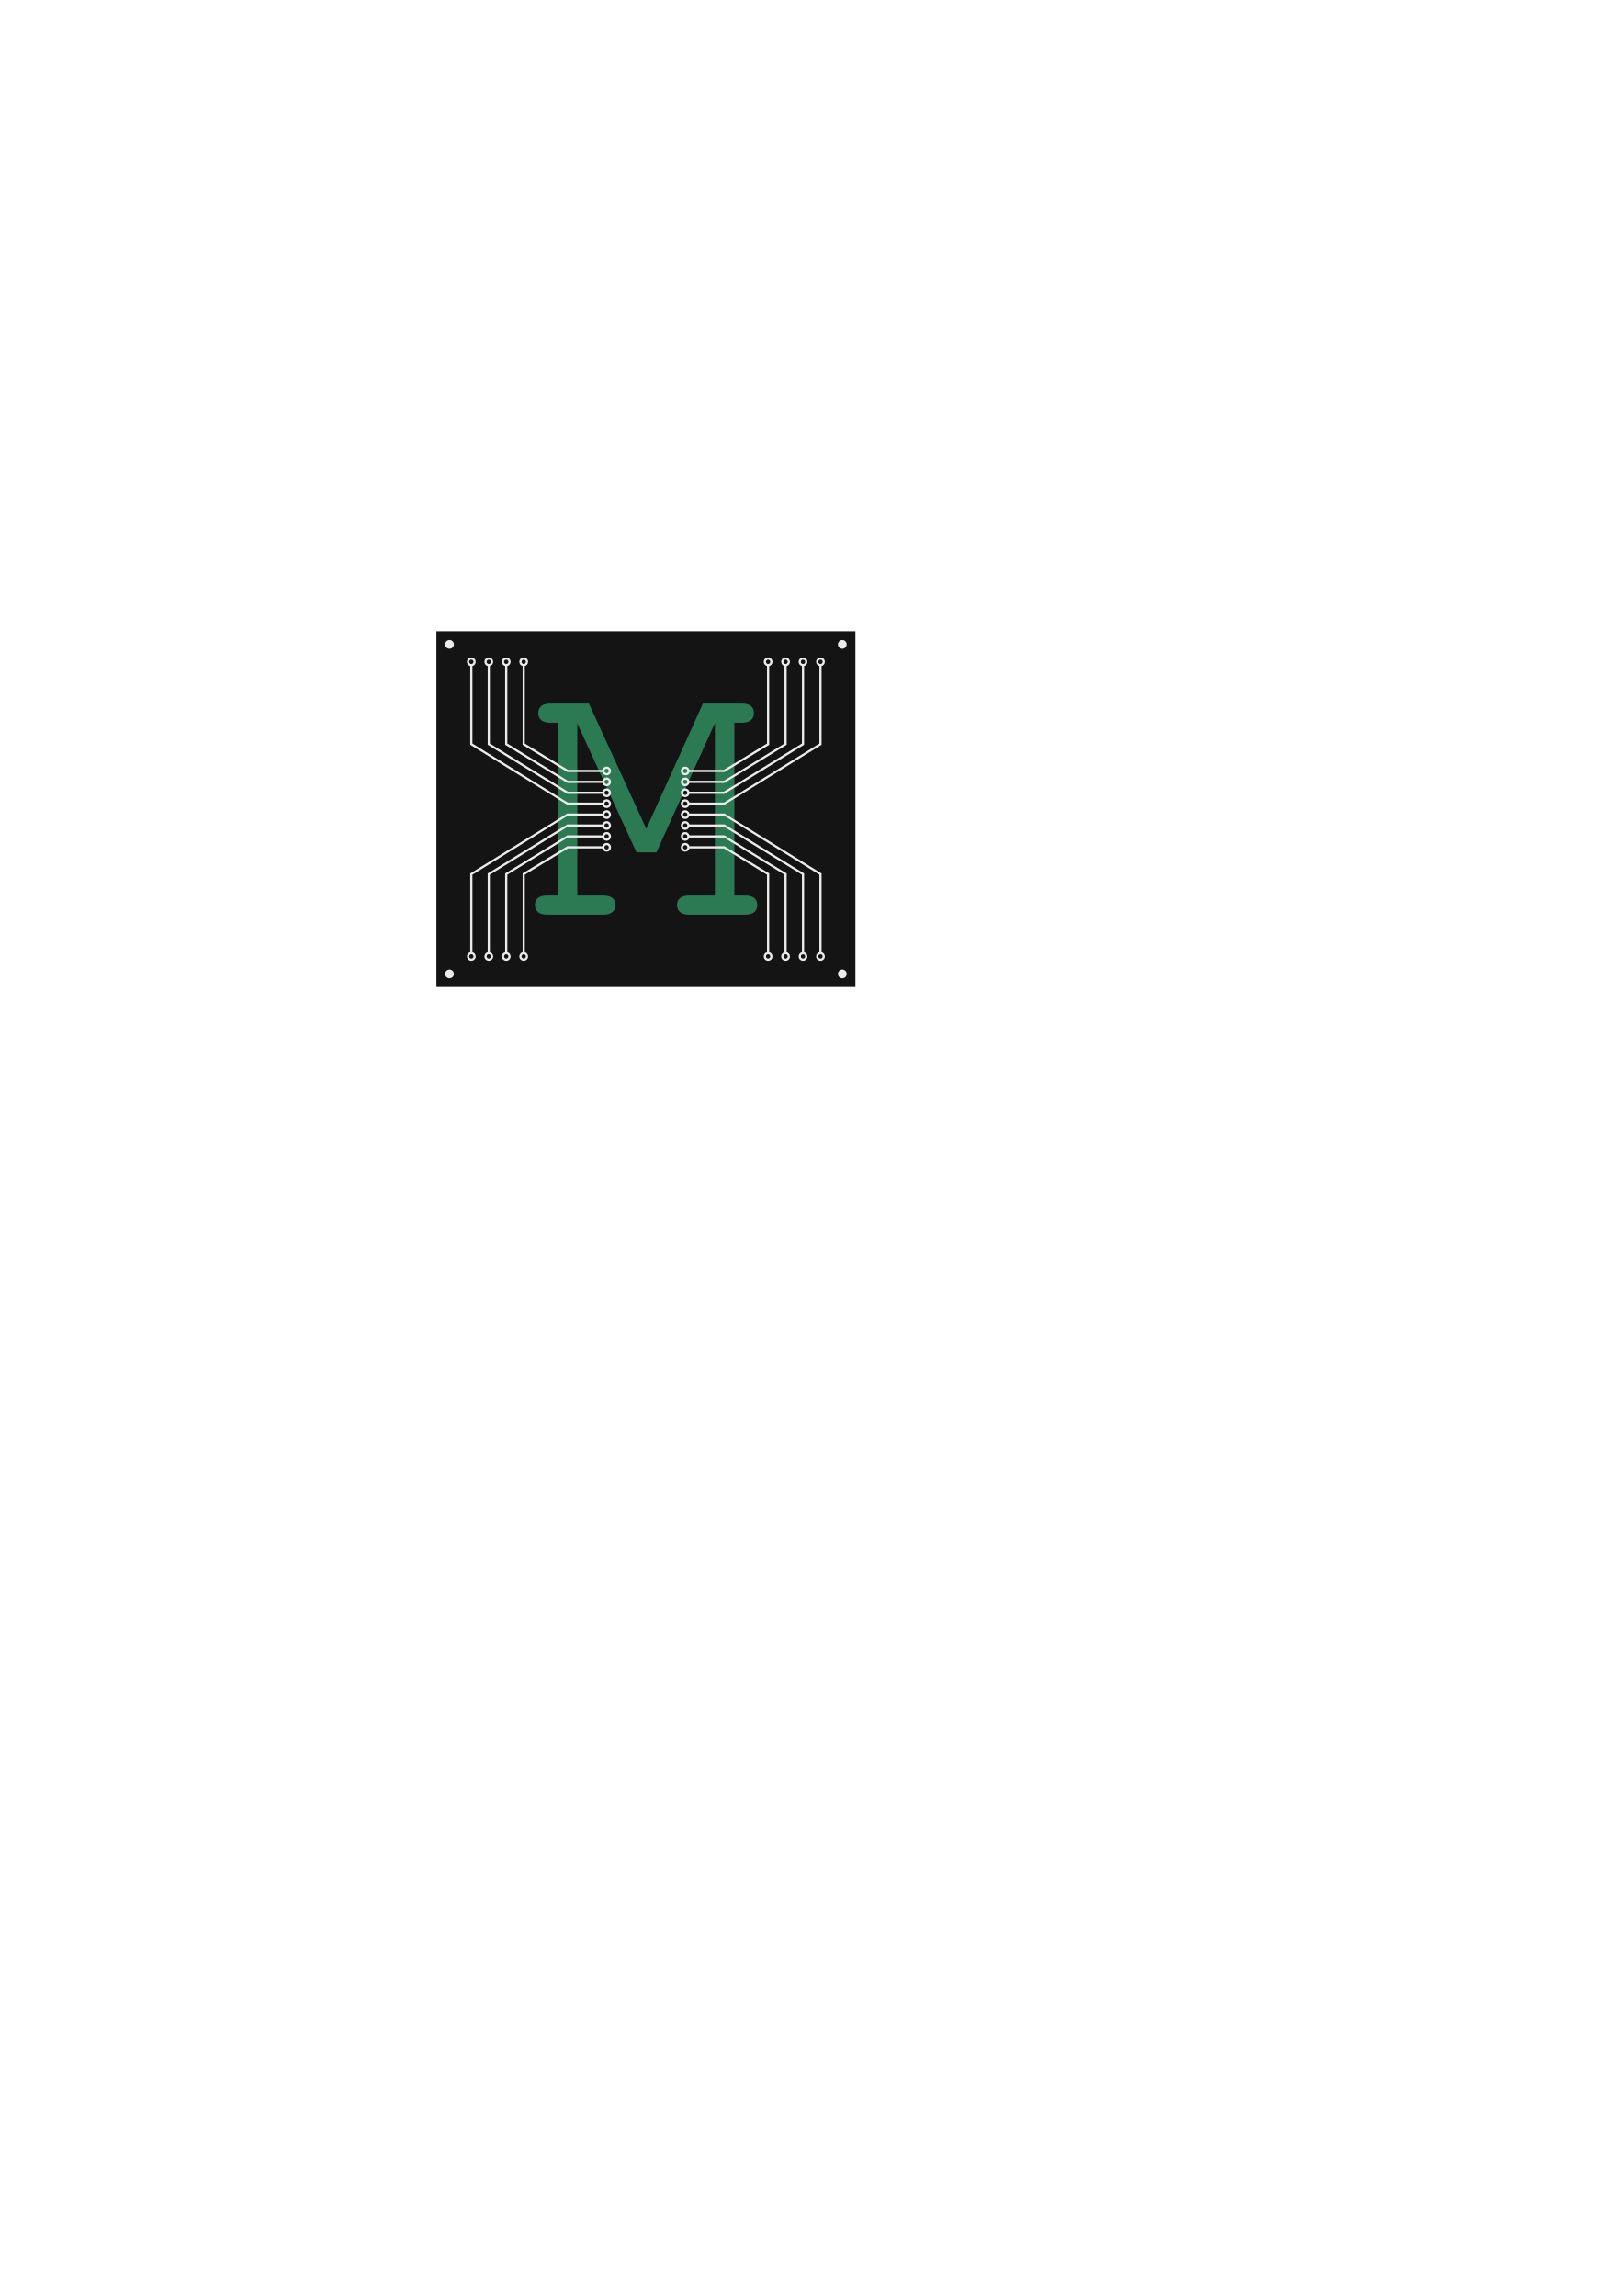
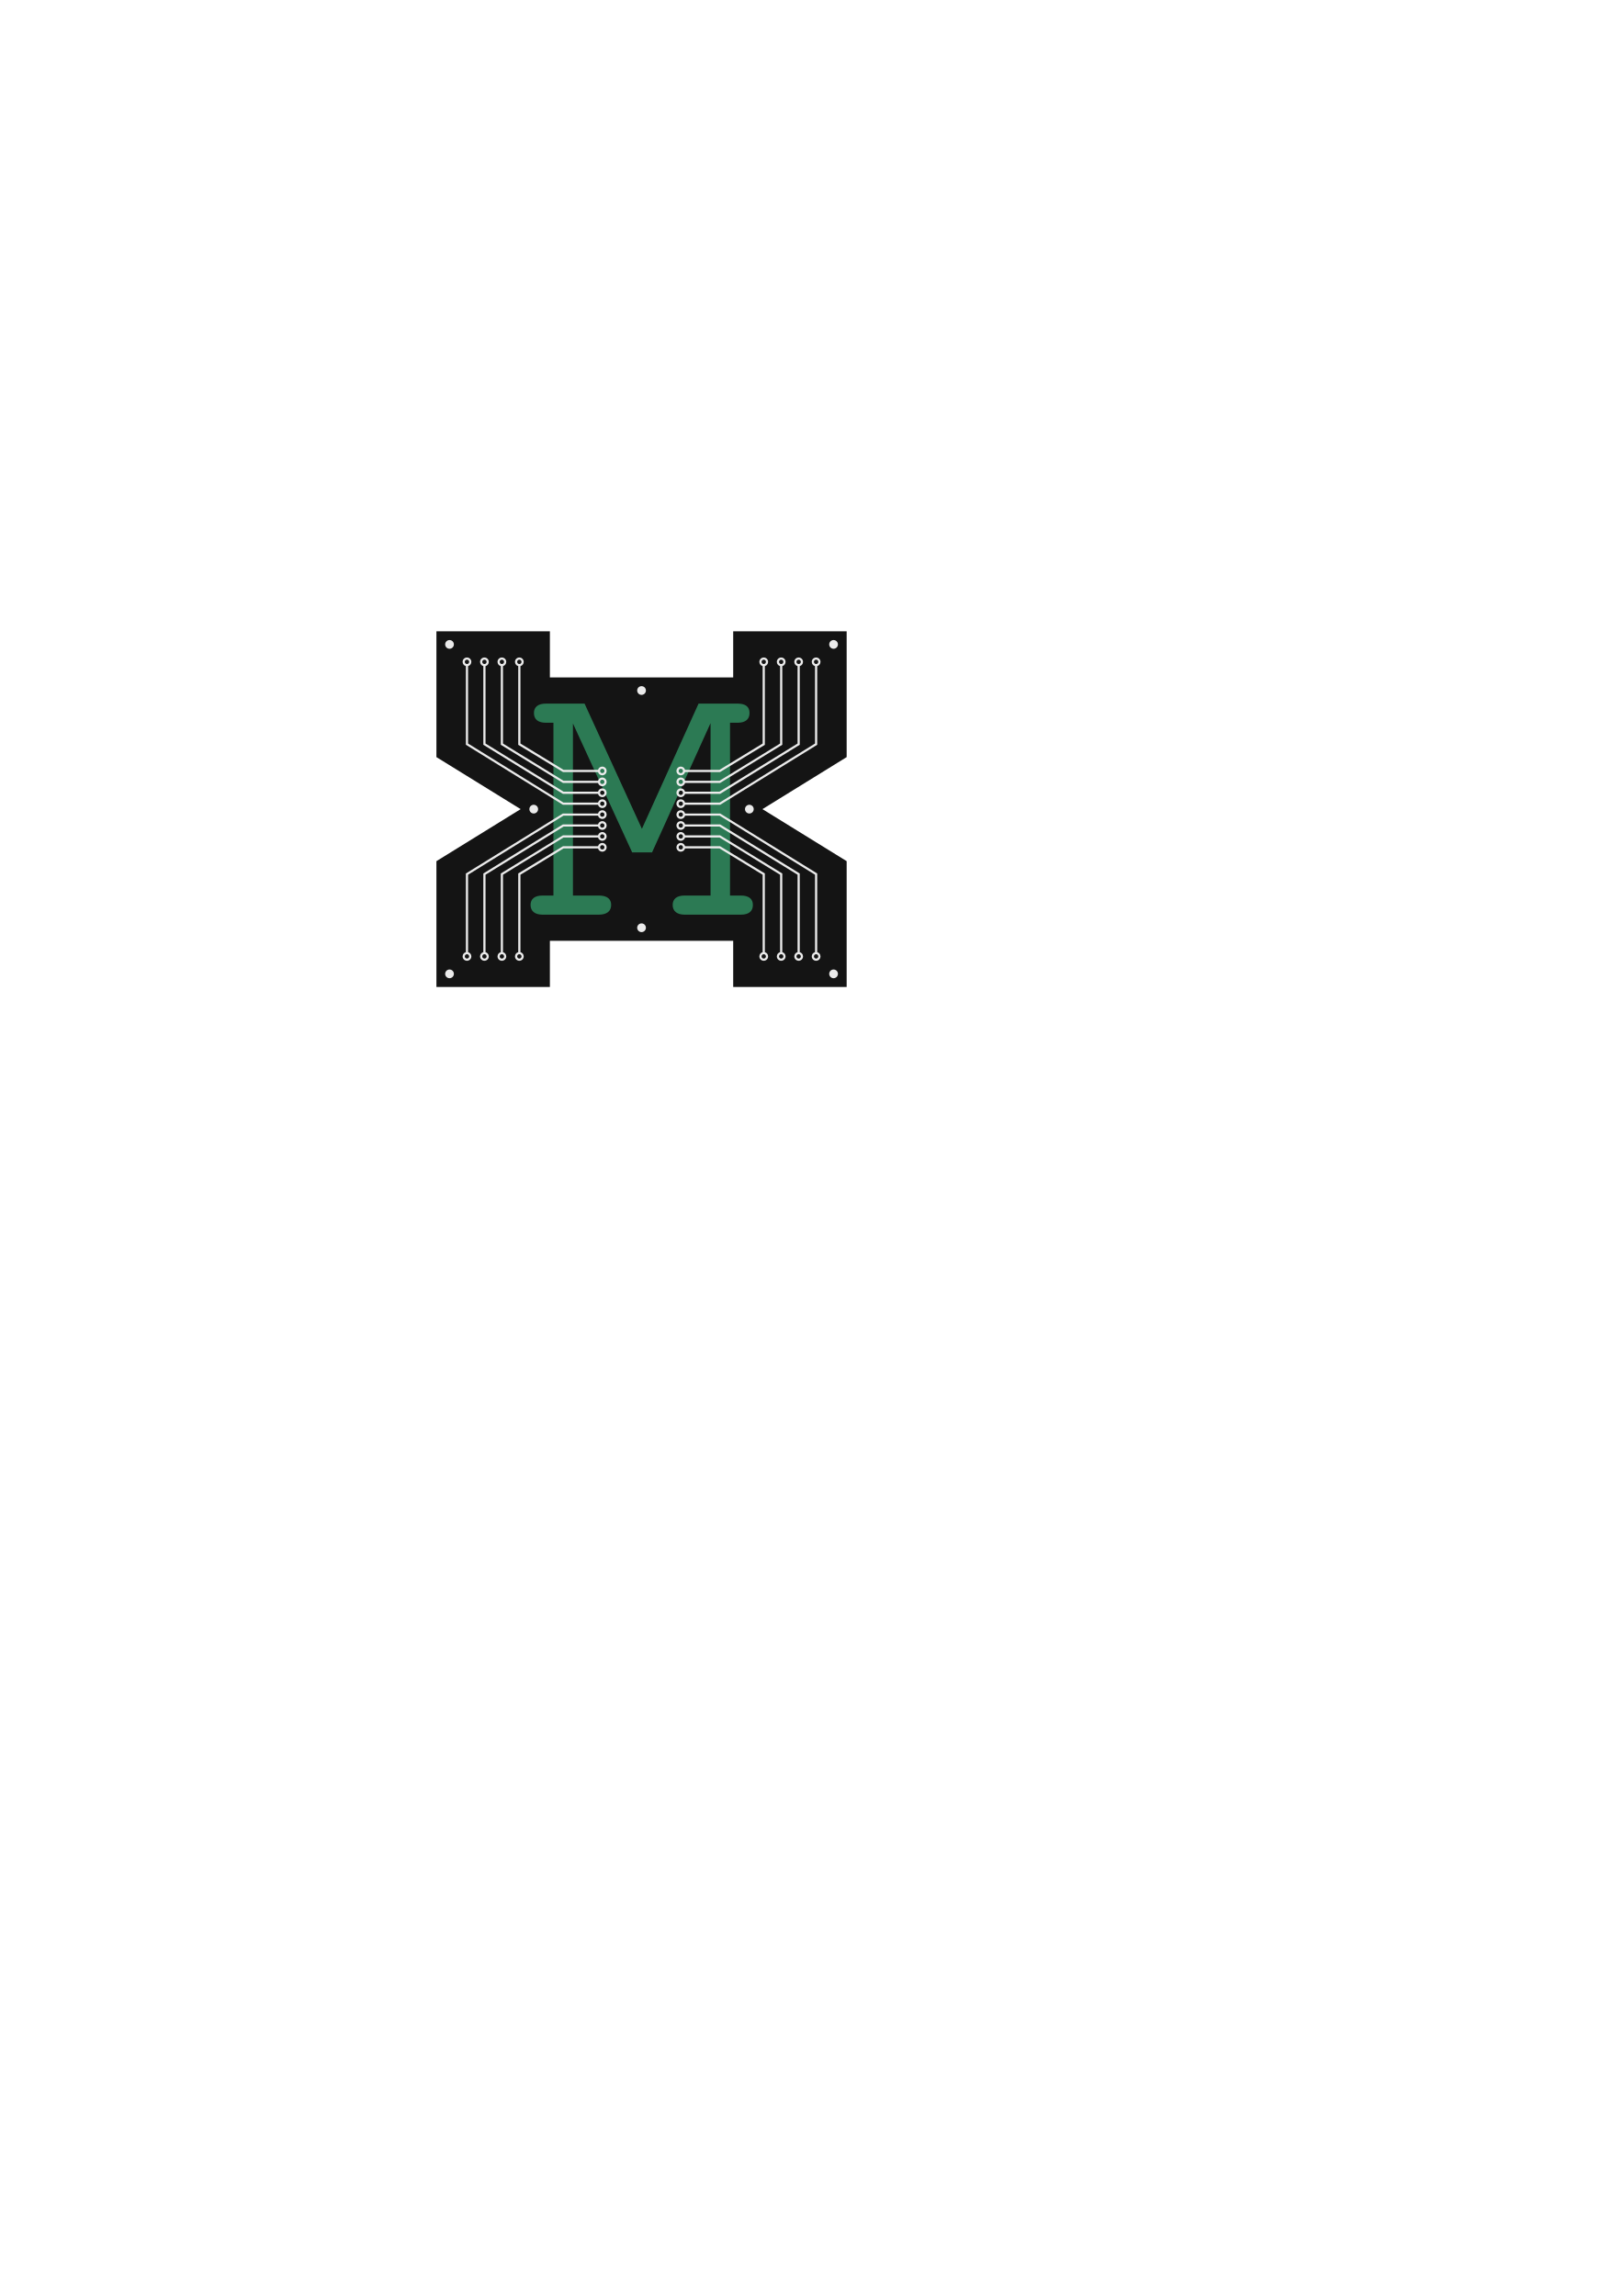
<svg xmlns="http://www.w3.org/2000/svg" width="744.094" height="1052.362" id="svg2" version="1.1">
  <defs id="defs4">
    </defs>
  <g id="layer1">
-     <g id="g3782">
-       <rect y="289.362" x="200" height="163" width="192" id="rect2824" style="fill:#141414;fill-opacity:1;stroke:none" />
-       <text id="text2816" y="419.23" x="244.11" style="font-size:171.821px;font-style:normal;font-variant:normal;font-weight:normal;font-stretch:normal;fill:#2c7a54;fill-opacity:1;stroke:none;font-family:Monospace;-inkscape-font-specification:Monospace" xml:space="preserve">
-         <tspan style="font-style:normal;font-variant:normal;font-weight:normal;font-stretch:normal;fill:#2c7a54;fill-opacity:1;font-family:Nimbus Mono L;-inkscape-font-specification:Nimbus Mono L" y="419.23" x="244.11" id="tspan2818">M</tspan>
+     <g id="g3891">
+       <path id="rect2824" d="m 200,289.362 0,57.656 38.594,23.844 L 200,394.706 l 0,57.656 52,0 0,-21.156 84,0 0,21.156 52,0 0,-57.656 L 349.406,370.862 388,347.018 l 0,-57.656 -52,0 0,21.125 -84,0 0,-21.125 -52,0 z" style="fill:#141414;fill-opacity:1;stroke:none" />
+       <text id="text2816" y="419.23" x="242.11" style="font-size:171.821px;font-style:normal;font-variant:normal;font-weight:normal;font-stretch:normal;fill:#2c7a54;fill-opacity:1;stroke:none;font-family:Monospace;-inkscape-font-specification:Monospace" xml:space="preserve">
+         <tspan style="font-style:normal;font-variant:normal;font-weight:normal;font-stretch:normal;fill:#2c7a54;fill-opacity:1;font-family:Nimbus Mono L;-inkscape-font-specification:Nimbus Mono L" y="419.23" x="242.11" id="tspan2818">M</tspan>
      </text>
-       <g id="g4871">
+       <g transform="translate(-2,0)" id="g4871">
        <path style="fill:#ebebeb;fill-opacity:1;stroke:none" d="m 278,386.362 c -0.932,0 -1.716,0.637 -1.938,1.5 l -14.125,0 -1.938,0 -20.5,12.469 0,0.031 0,36.062 c -0.863,0.222 -1.5,1.006 -1.5,1.938 0,1.105 0.895,2 2,2 1.105,0 2,-0.895 2,-2 0,-0.932 -0.637,-1.716 -1.5,-1.938 l 0,-35.5 19.781,-12.062 15.781,0 c 0.222,0.863 1.006,1.5 1.938,1.5 1.105,0 2,-0.895 2,-2 0,-1.105 -0.895,-2 -2,-2 z m 0,1 c 0.552,0 1,0.448 1,1 0,0.552 -0.448,1 -1,1 -0.552,0 -1,-0.448 -1,-1 0,-0.552 0.448,-1 1,-1 z m -38,50 c 0.552,0 1,0.448 1,1 0,0.552 -0.448,1 -1,1 -0.552,0 -1,-0.448 -1,-1 0,-0.552 0.448,-1 1,-1 z" id="rect3704-0-8" />
        <path style="fill:#ebebeb;fill-opacity:1;stroke:none" d="m 278,371.362 c -0.932,0 -1.716,0.637 -1.938,1.5 l -14.219,0 -1.844,0 -0.031,0 -44.469,27.5 0,36.062 c -0.863,0.222 -1.5,1.006 -1.5,1.938 0,1.105 0.895,2 2,2 1.105,0 2,-0.895 2,-2 0,-0.932 -0.637,-1.716 -1.5,-1.938 l 0,-35.5 43.719,-27.062 15.844,0 c 0.222,0.863 1.006,1.5 1.938,1.5 1.105,0 2,-0.895 2,-2 0,-1.105 -0.895,-2 -2,-2 z m 0,1 c 0.552,0 1,0.448 1,1 0,0.552 -0.448,1 -1,1 -0.552,0 -1,-0.448 -1,-1 0,-0.552 0.448,-1 1,-1 z m -62,65 c 0.552,0 1,0.448 1,1 0,0.552 -0.448,1 -1,1 -0.552,0 -1,-0.448 -1,-1 0,-0.552 0.448,-1 1,-1 z" id="rect3704-0" />
        <path style="fill:#ebebeb;fill-opacity:1;stroke:none" d="m 278,376.362 c -0.932,0 -1.716,0.637 -1.938,1.5 l -14.156,0 -1.906,0 -0.031,0 -36.469,22.5 0,36.062 c -0.863,0.222 -1.5,1.006 -1.5,1.938 0,1.105 0.895,2 2,2 1.105,0 2,-0.895 2,-2 0,-0.932 -0.637,-1.716 -1.5,-1.938 l 0,-35.5 35.781,-22.062 15.781,0 c 0.222,0.863 1.006,1.5 1.938,1.5 1.105,0 2,-0.895 2,-2 0,-1.105 -0.895,-2 -2,-2 z m 0,1 c 0.552,0 1,0.448 1,1 0,0.552 -0.448,1 -1,1 -0.552,0 -1,-0.448 -1,-1 0,-0.552 0.448,-1 1,-1 z m -54,60 c 0.552,0 1,0.448 1,1 0,0.552 -0.448,1 -1,1 -0.552,0 -1,-0.448 -1,-1 0,-0.552 0.448,-1 1,-1 z" id="rect3704-0-3" />
        <path style="fill:#ebebeb;fill-opacity:1;stroke:none" d="m 278,381.362 c -0.932,0 -1.716,0.637 -1.938,1.5 l -14.188,0 -1.875,0 -28.5,17.5 0,36.062 c -0.863,0.222 -1.5,1.006 -1.5,1.938 0,1.105 0.895,2 2,2 1.105,0 2,-0.895 2,-2 0,-0.932 -0.637,-1.716 -1.5,-1.938 l 0,-35.5 27.75,-17.062 15.812,0 c 0.222,0.863 1.006,1.5 1.938,1.5 1.105,0 2,-0.895 2,-2 0,-1.105 -0.895,-2 -2,-2 z m 0,1 c 0.552,0 1,0.448 1,1 0,0.552 -0.448,1 -1,1 -0.552,0 -1,-0.448 -1,-1 0,-0.552 0.448,-1 1,-1 z m -46,55 c 0.552,0 1,0.448 1,1 0,0.552 -0.448,1 -1,1 -0.552,0 -1,-0.448 -1,-1 0,-0.552 0.448,-1 1,-1 z" id="rect3704-0-0" />
        <path style="fill:#ebebeb;fill-opacity:1;stroke:none" d="m 278,355.362 c -0.932,0 -1.716,-0.637 -1.938,-1.5 l -14.125,0 -1.938,0 -20.5,-12.469 0,-0.031 0,-36.062 c -0.863,-0.222 -1.5,-1.006 -1.5,-1.938 0,-1.105 0.895,-2 2,-2 1.105,0 2,0.895 2,2 0,0.932 -0.637,1.716 -1.5,1.938 l 0,35.5 19.781,12.062 15.781,0 c 0.222,-0.863 1.006,-1.5 1.938,-1.5 1.105,0 2,0.895 2,2 0,1.105 -0.895,2 -2,2 z m 0,-1 c 0.552,0 1,-0.448 1,-1 0,-0.552 -0.448,-1 -1,-1 -0.552,0 -1,0.448 -1,1 0,0.552 0.448,1 1,1 z m -38,-50 c 0.552,0 1,-0.448 1,-1 0,-0.552 -0.448,-1 -1,-1 -0.552,0 -1,0.448 -1,1 0,0.552 0.448,1 1,1 z" id="rect3704-0-8-2" />
        <path style="fill:#ebebeb;fill-opacity:1;stroke:none" d="m 278,370.362 c -0.932,0 -1.716,-0.637 -1.938,-1.5 l -14.219,0 -1.844,0 -0.031,0 -44.469,-27.5 0,-36.062 c -0.863,-0.222 -1.5,-1.006 -1.5,-1.938 0,-1.105 0.895,-2 2,-2 1.105,0 2,0.895 2,2 0,0.932 -0.637,1.716 -1.5,1.938 l 0,35.5 43.719,27.062 15.844,0 c 0.222,-0.863 1.006,-1.5 1.938,-1.5 1.105,0 2,0.895 2,2 0,1.105 -0.895,2 -2,2 z m 0,-1 c 0.552,0 1,-0.448 1,-1 0,-0.552 -0.448,-1 -1,-1 -0.552,0 -1,0.448 -1,1 0,0.552 0.448,1 1,1 z m -62,-65 c 0.552,0 1,-0.448 1,-1 0,-0.552 -0.448,-1 -1,-1 -0.552,0 -1,0.448 -1,1 0,0.552 0.448,1 1,1 z" id="rect3704-0-03" />
        <path style="fill:#ebebeb;fill-opacity:1;stroke:none" d="m 278,365.362 c -0.932,0 -1.716,-0.637 -1.938,-1.5 l -14.156,0 -1.906,0 -0.031,0 -36.469,-22.5 0,-36.062 c -0.863,-0.222 -1.5,-1.006 -1.5,-1.938 0,-1.105 0.895,-2 2,-2 1.105,0 2,0.895 2,2 0,0.932 -0.637,1.716 -1.5,1.938 l 0,35.5 35.781,22.062 15.781,0 c 0.222,-0.863 1.006,-1.5 1.938,-1.5 1.105,0 2,0.895 2,2 0,1.105 -0.895,2 -2,2 z m 0,-1 c 0.552,0 1,-0.448 1,-1 0,-0.552 -0.448,-1 -1,-1 -0.552,0 -1,0.448 -1,1 0,0.552 0.448,1 1,1 z m -54,-60 c 0.552,0 1,-0.448 1,-1 0,-0.552 -0.448,-1 -1,-1 -0.552,0 -1,0.448 -1,1 0,0.552 0.448,1 1,1 z" id="rect3704-0-3-39" />
        <path style="fill:#ebebeb;fill-opacity:1;stroke:none" d="m 278,360.362 c -0.932,0 -1.716,-0.637 -1.938,-1.5 l -14.188,0 -1.875,0 -28.5,-17.5 0,-36.062 c -0.863,-0.222 -1.5,-1.006 -1.5,-1.938 0,-1.105 0.895,-2 2,-2 1.105,0 2,0.895 2,2 0,0.932 -0.637,1.716 -1.5,1.938 l 0,35.5 27.75,17.062 15.812,0 c 0.222,-0.863 1.006,-1.5 1.938,-1.5 1.105,0 2,0.895 2,2 0,1.105 -0.895,2 -2,2 z m 0,-1 c 0.552,0 1,-0.448 1,-1 0,-0.552 -0.448,-1 -1,-1 -0.552,0 -1,0.448 -1,1 0,0.552 0.448,1 1,1 z m -46,-55 c 0.552,0 1,-0.448 1,-1 0,-0.552 -0.448,-1 -1,-1 -0.552,0 -1,0.448 -1,1 0,0.552 0.448,1 1,1 z" id="rect3704-0-0-2" />
        <path style="fill:#ebebeb;fill-opacity:1;stroke:none" d="m 314,386.362 c 0.932,0 1.716,0.637 1.938,1.5 l 14.125,0 1.938,0 20.5,12.469 0,0.031 0,36.062 c 0.863,0.222 1.5,1.006 1.5,1.938 0,1.105 -0.895,2 -2,2 -1.105,0 -2,-0.895 -2,-2 0,-0.932 0.637,-1.716 1.5,-1.938 l 0,-35.5 -19.781,-12.062 -15.781,0 c -0.222,0.863 -1.006,1.5 -1.938,1.5 -1.105,0 -2,-0.895 -2,-2 0,-1.105 0.895,-2 2,-2 z m 0,1 c -0.552,0 -1,0.448 -1,1 0,0.552 0.448,1 1,1 0.552,0 1,-0.448 1,-1 0,-0.552 -0.448,-1 -1,-1 z m 38,50 c -0.552,0 -1,0.448 -1,1 0,0.552 0.448,1 1,1 0.552,0 1,-0.448 1,-1 0,-0.552 -0.448,-1 -1,-1 z" id="rect3704-0-8-4" />
        <path style="fill:#ebebeb;fill-opacity:1;stroke:none" d="m 314,371.362 c 0.932,0 1.716,0.637 1.938,1.5 l 14.219,0 1.844,0 0.031,0 44.469,27.5 0,36.062 c 0.863,0.222 1.5,1.006 1.5,1.938 0,1.105 -0.895,2 -2,2 -1.105,0 -2,-0.895 -2,-2 0,-0.932 0.637,-1.716 1.5,-1.938 l 0,-35.5 -43.719,-27.062 -15.844,0 c -0.222,0.863 -1.006,1.5 -1.938,1.5 -1.105,0 -2,-0.895 -2,-2 0,-1.105 0.895,-2 2,-2 z m 0,1 c -0.552,0 -1,0.448 -1,1 0,0.552 0.448,1 1,1 0.552,0 1,-0.448 1,-1 0,-0.552 -0.448,-1 -1,-1 z m 62,65 c -0.552,0 -1,0.448 -1,1 0,0.552 0.448,1 1,1 0.552,0 1,-0.448 1,-1 0,-0.552 -0.448,-1 -1,-1 z" id="rect3704-0-2" />
        <path style="fill:#ebebeb;fill-opacity:1;stroke:none" d="m 314,376.362 c 0.932,0 1.716,0.637 1.938,1.5 l 14.156,0 1.906,0 0.031,0 36.469,22.5 0,36.062 c 0.863,0.222 1.5,1.006 1.5,1.938 0,1.105 -0.895,2 -2,2 -1.105,0 -2,-0.895 -2,-2 0,-0.932 0.637,-1.716 1.5,-1.938 l 0,-35.5 -35.781,-22.062 -15.781,0 c -0.222,0.863 -1.006,1.5 -1.938,1.5 -1.105,0 -2,-0.895 -2,-2 0,-1.105 0.895,-2 2,-2 z m 0,1 c -0.552,0 -1,0.448 -1,1 0,0.552 0.448,1 1,1 0.552,0 1,-0.448 1,-1 0,-0.552 -0.448,-1 -1,-1 z m 54,60 c -0.552,0 -1,0.448 -1,1 0,0.552 0.448,1 1,1 0.552,0 1,-0.448 1,-1 0,-0.552 -0.448,-1 -1,-1 z" id="rect3704-0-3-0" />
        <path style="fill:#ebebeb;fill-opacity:1;stroke:none" d="m 314,381.362 c 0.932,0 1.716,0.637 1.938,1.5 l 14.187,0 1.875,0 28.5,17.5 0,36.062 c 0.863,0.222 1.5,1.006 1.5,1.938 0,1.105 -0.895,2 -2,2 -1.105,0 -2,-0.895 -2,-2 0,-0.932 0.637,-1.716 1.5,-1.938 l 0,-35.5 -27.75,-17.062 -15.812,0 c -0.222,0.863 -1.006,1.5 -1.938,1.5 -1.105,0 -2,-0.895 -2,-2 0,-1.105 0.895,-2 2,-2 z m 0,1 c -0.552,0 -1,0.448 -1,1 0,0.552 0.448,1 1,1 0.552,0 1,-0.448 1,-1 0,-0.552 -0.448,-1 -1,-1 z m 46,55 c -0.552,0 -1,0.448 -1,1 0,0.552 0.448,1 1,1 0.552,0 1,-0.448 1,-1 0,-0.552 -0.448,-1 -1,-1 z" id="rect3704-0-0-7" />
        <path style="fill:#ebebeb;fill-opacity:1;stroke:none" d="m 314,355.362 c 0.932,0 1.716,-0.637 1.938,-1.5 l 14.125,0 1.938,0 20.5,-12.469 0,-0.031 0,-36.062 c 0.863,-0.222 1.5,-1.006 1.5,-1.938 0,-1.105 -0.895,-2 -2,-2 -1.105,0 -2,0.895 -2,2 0,0.932 0.637,1.716 1.5,1.938 l 0,35.5 -19.781,12.062 -15.781,0 c -0.222,-0.863 -1.006,-1.5 -1.938,-1.5 -1.105,0 -2,0.895 -2,2 0,1.105 0.895,2 2,2 z m 0,-1 c -0.552,0 -1,-0.448 -1,-1 0,-0.552 0.448,-1 1,-1 0.552,0 1,0.448 1,1 0,0.552 -0.448,1 -1,1 z m 38,-50 c -0.552,0 -1,-0.448 -1,-1 0,-0.552 0.448,-1 1,-1 0.552,0 1,0.448 1,1 0,0.552 -0.448,1 -1,1 z" id="rect3704-0-8-2-1" />
        <path style="fill:#ebebeb;fill-opacity:1;stroke:none" d="m 314,370.362 c 0.932,0 1.716,-0.637 1.938,-1.5 l 14.219,0 1.844,0 0.031,0 44.469,-27.5 0,-36.062 c 0.863,-0.222 1.5,-1.006 1.5,-1.938 0,-1.105 -0.895,-2 -2,-2 -1.105,0 -2,0.895 -2,2 0,0.932 0.637,1.716 1.5,1.938 l 0,35.5 -43.719,27.062 -15.844,0 c -0.222,-0.863 -1.006,-1.5 -1.938,-1.5 -1.105,0 -2,0.895 -2,2 0,1.105 0.895,2 2,2 z m 0,-1 c -0.552,0 -1,-0.448 -1,-1 0,-0.552 0.448,-1 1,-1 0.552,0 1,0.448 1,1 0,0.552 -0.448,1 -1,1 z m 62,-65 c -0.552,0 -1,-0.448 -1,-1 0,-0.552 0.448,-1 1,-1 0.552,0 1,0.448 1,1 0,0.552 -0.448,1 -1,1 z" id="rect3704-0-03-4" />
        <path style="fill:#ebebeb;fill-opacity:1;stroke:none" d="m 314,365.362 c 0.932,0 1.716,-0.637 1.938,-1.5 l 14.156,0 1.906,0 0.031,0 36.469,-22.5 0,-36.062 c 0.863,-0.222 1.5,-1.006 1.5,-1.938 0,-1.105 -0.895,-2 -2,-2 -1.105,0 -2,0.895 -2,2 0,0.932 0.637,1.716 1.5,1.938 l 0,35.5 -35.781,22.062 -15.781,0 c -0.222,-0.863 -1.006,-1.5 -1.938,-1.5 -1.105,0 -2,0.895 -2,2 0,1.105 0.895,2 2,2 z m 0,-1 c -0.552,0 -1,-0.448 -1,-1 0,-0.552 0.448,-1 1,-1 0.552,0 1,0.448 1,1 0,0.552 -0.448,1 -1,1 z m 54,-60 c -0.552,0 -1,-0.448 -1,-1 0,-0.552 0.448,-1 1,-1 0.552,0 1,0.448 1,1 0,0.552 -0.448,1 -1,1 z" id="rect3704-0-3-39-4" />
        <path style="fill:#ebebeb;fill-opacity:1;stroke:none" d="m 314,360.362 c 0.932,0 1.716,-0.637 1.938,-1.5 l 14.187,0 1.875,0 28.5,-17.5 0,-36.062 c 0.863,-0.222 1.5,-1.006 1.5,-1.938 0,-1.105 -0.895,-2 -2,-2 -1.105,0 -2,0.895 -2,2 0,0.932 0.637,1.716 1.5,1.938 l 0,35.5 -27.75,17.062 -15.812,0 c -0.222,-0.863 -1.006,-1.5 -1.938,-1.5 -1.105,0 -2,0.895 -2,2 0,1.105 0.895,2 2,2 z m 0,-1 c -0.552,0 -1,-0.448 -1,-1 0,-0.552 0.448,-1 1,-1 0.552,0 1,0.448 1,1 0,0.552 -0.448,1 -1,1 z m 46,-55 c -0.552,0 -1,-0.448 -1,-1 0,-0.552 0.448,-1 1,-1 0.552,0 1,0.448 1,1 0,0.552 -0.448,1 -1,1 z" id="rect3704-0-0-2-0" />
      </g>
-       <g id="g4905">
+       <g id="g3881">
        <path style="fill:#ebebeb;fill-opacity:1;stroke:none" id="path3598" d="m 209.441,418.621 a 2.622,2.622 0 1 1 -5.245,0 2.622,2.622 0 1 1 5.245,0 z" transform="matrix(0.7626667,0,0,0.7626667,48.26667,-23.90603)" />
-         <path style="fill:#ebebeb;fill-opacity:1;stroke:none" id="path3598-4" d="m 209.441,418.621 a 2.622,2.622 0 1 1 -5.245,0 2.622,2.622 0 1 1 5.245,0 z" transform="matrix(0.7626667,0,0,0.7626667,228.2667,127.0939)" />
-         <path style="fill:#ebebeb;fill-opacity:1;stroke:none" id="path3598-8" d="m 209.441,418.621 a 2.622,2.622 0 1 1 -5.245,0 2.622,2.622 0 1 1 5.245,0 z" transform="matrix(0.7626667,0,0,0.7626667,228.2667,-23.90603)" />
+         <path style="fill:#ebebeb;fill-opacity:1;stroke:none" id="path3598-4" d="m 209.441,418.621 a 2.622,2.622 0 1 1 -5.245,0 2.622,2.622 0 1 1 5.245,0 z" transform="matrix(0.7626667,0,0,0.7626667,224.2667,127.0939)" />
+         <path style="fill:#ebebeb;fill-opacity:1;stroke:none" id="path3598-8" d="m 209.441,418.621 a 2.622,2.622 0 1 1 -5.245,0 2.622,2.622 0 1 1 5.245,0 z" transform="matrix(0.7626667,0,0,0.7626667,224.2667,-23.90603)" />
        <path style="fill:#ebebeb;fill-opacity:1;stroke:none" id="path3598-9" d="m 209.441,418.621 a 2.622,2.622 0 1 1 -5.245,0 2.622,2.622 0 1 1 5.245,0 z" transform="matrix(0.7626667,0,0,0.7626667,48.26667,127.094)" />
+         <path style="fill:#ebebeb;fill-opacity:1;stroke:none" id="path3598-8-1" d="m 209.441,418.621 a 2.622,2.622 0 1 1 -5.245,0 2.622,2.622 0 1 1 5.245,0 z" transform="matrix(0.7626667,0,0,0.7626667,136.2667,-2.773029)" />
+         <path style="fill:#ebebeb;fill-opacity:1;stroke:none" id="path3598-8-0" d="m 209.441,418.621 a 2.622,2.622 0 1 1 -5.245,0 2.622,2.622 0 1 1 5.245,0 z" transform="matrix(0.7626667,0,0,0.7626667,185.6727,51.59397)" />
+         <path style="fill:#ebebeb;fill-opacity:1;stroke:none" id="path3598-8-6" d="m 209.441,418.621 a 2.622,2.622 0 1 1 -5.245,0 2.622,2.622 0 1 1 5.245,0 z" transform="matrix(0.7626667,0,0,0.7626667,86.86067,51.59397)" />
+         <path style="fill:#ebebeb;fill-opacity:1;stroke:none" id="path3598-8-12" d="m 209.441,418.621 a 2.622,2.622 0 1 1 -5.245,0 2.622,2.622 0 1 1 5.245,0 z" transform="matrix(0.7626667,0,0,0.7626667,136.2667,105.962)" />
      </g>
    </g>
  </g>
</svg>
